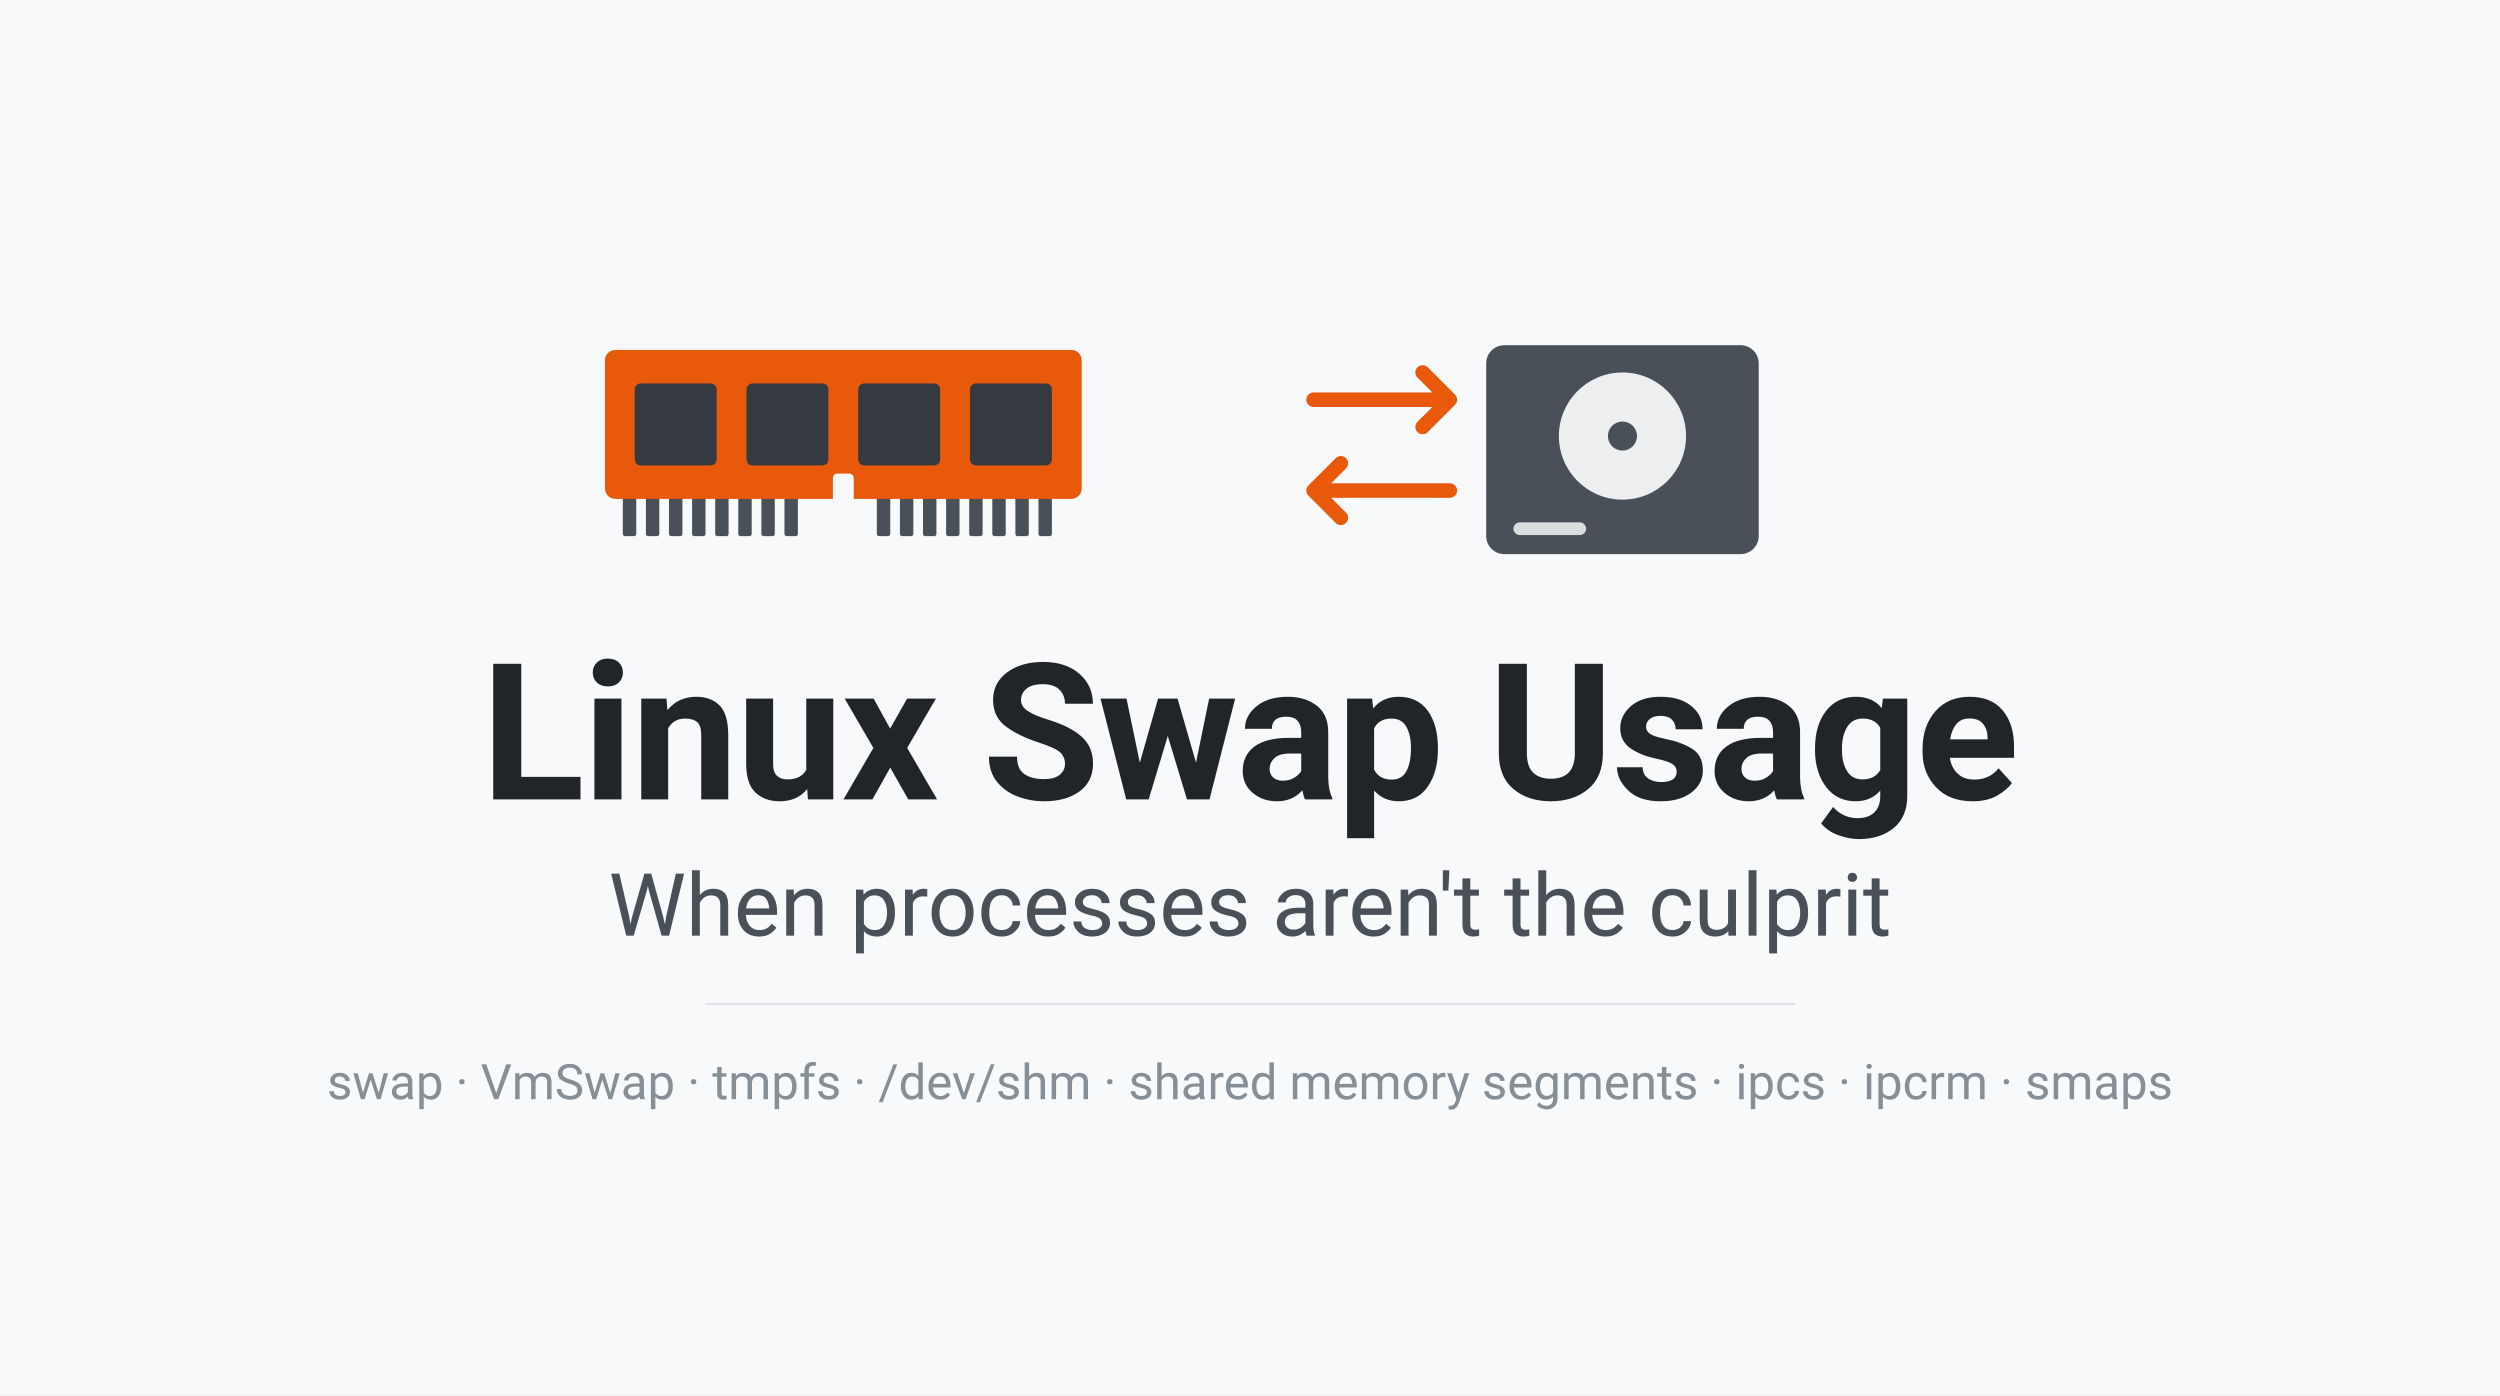
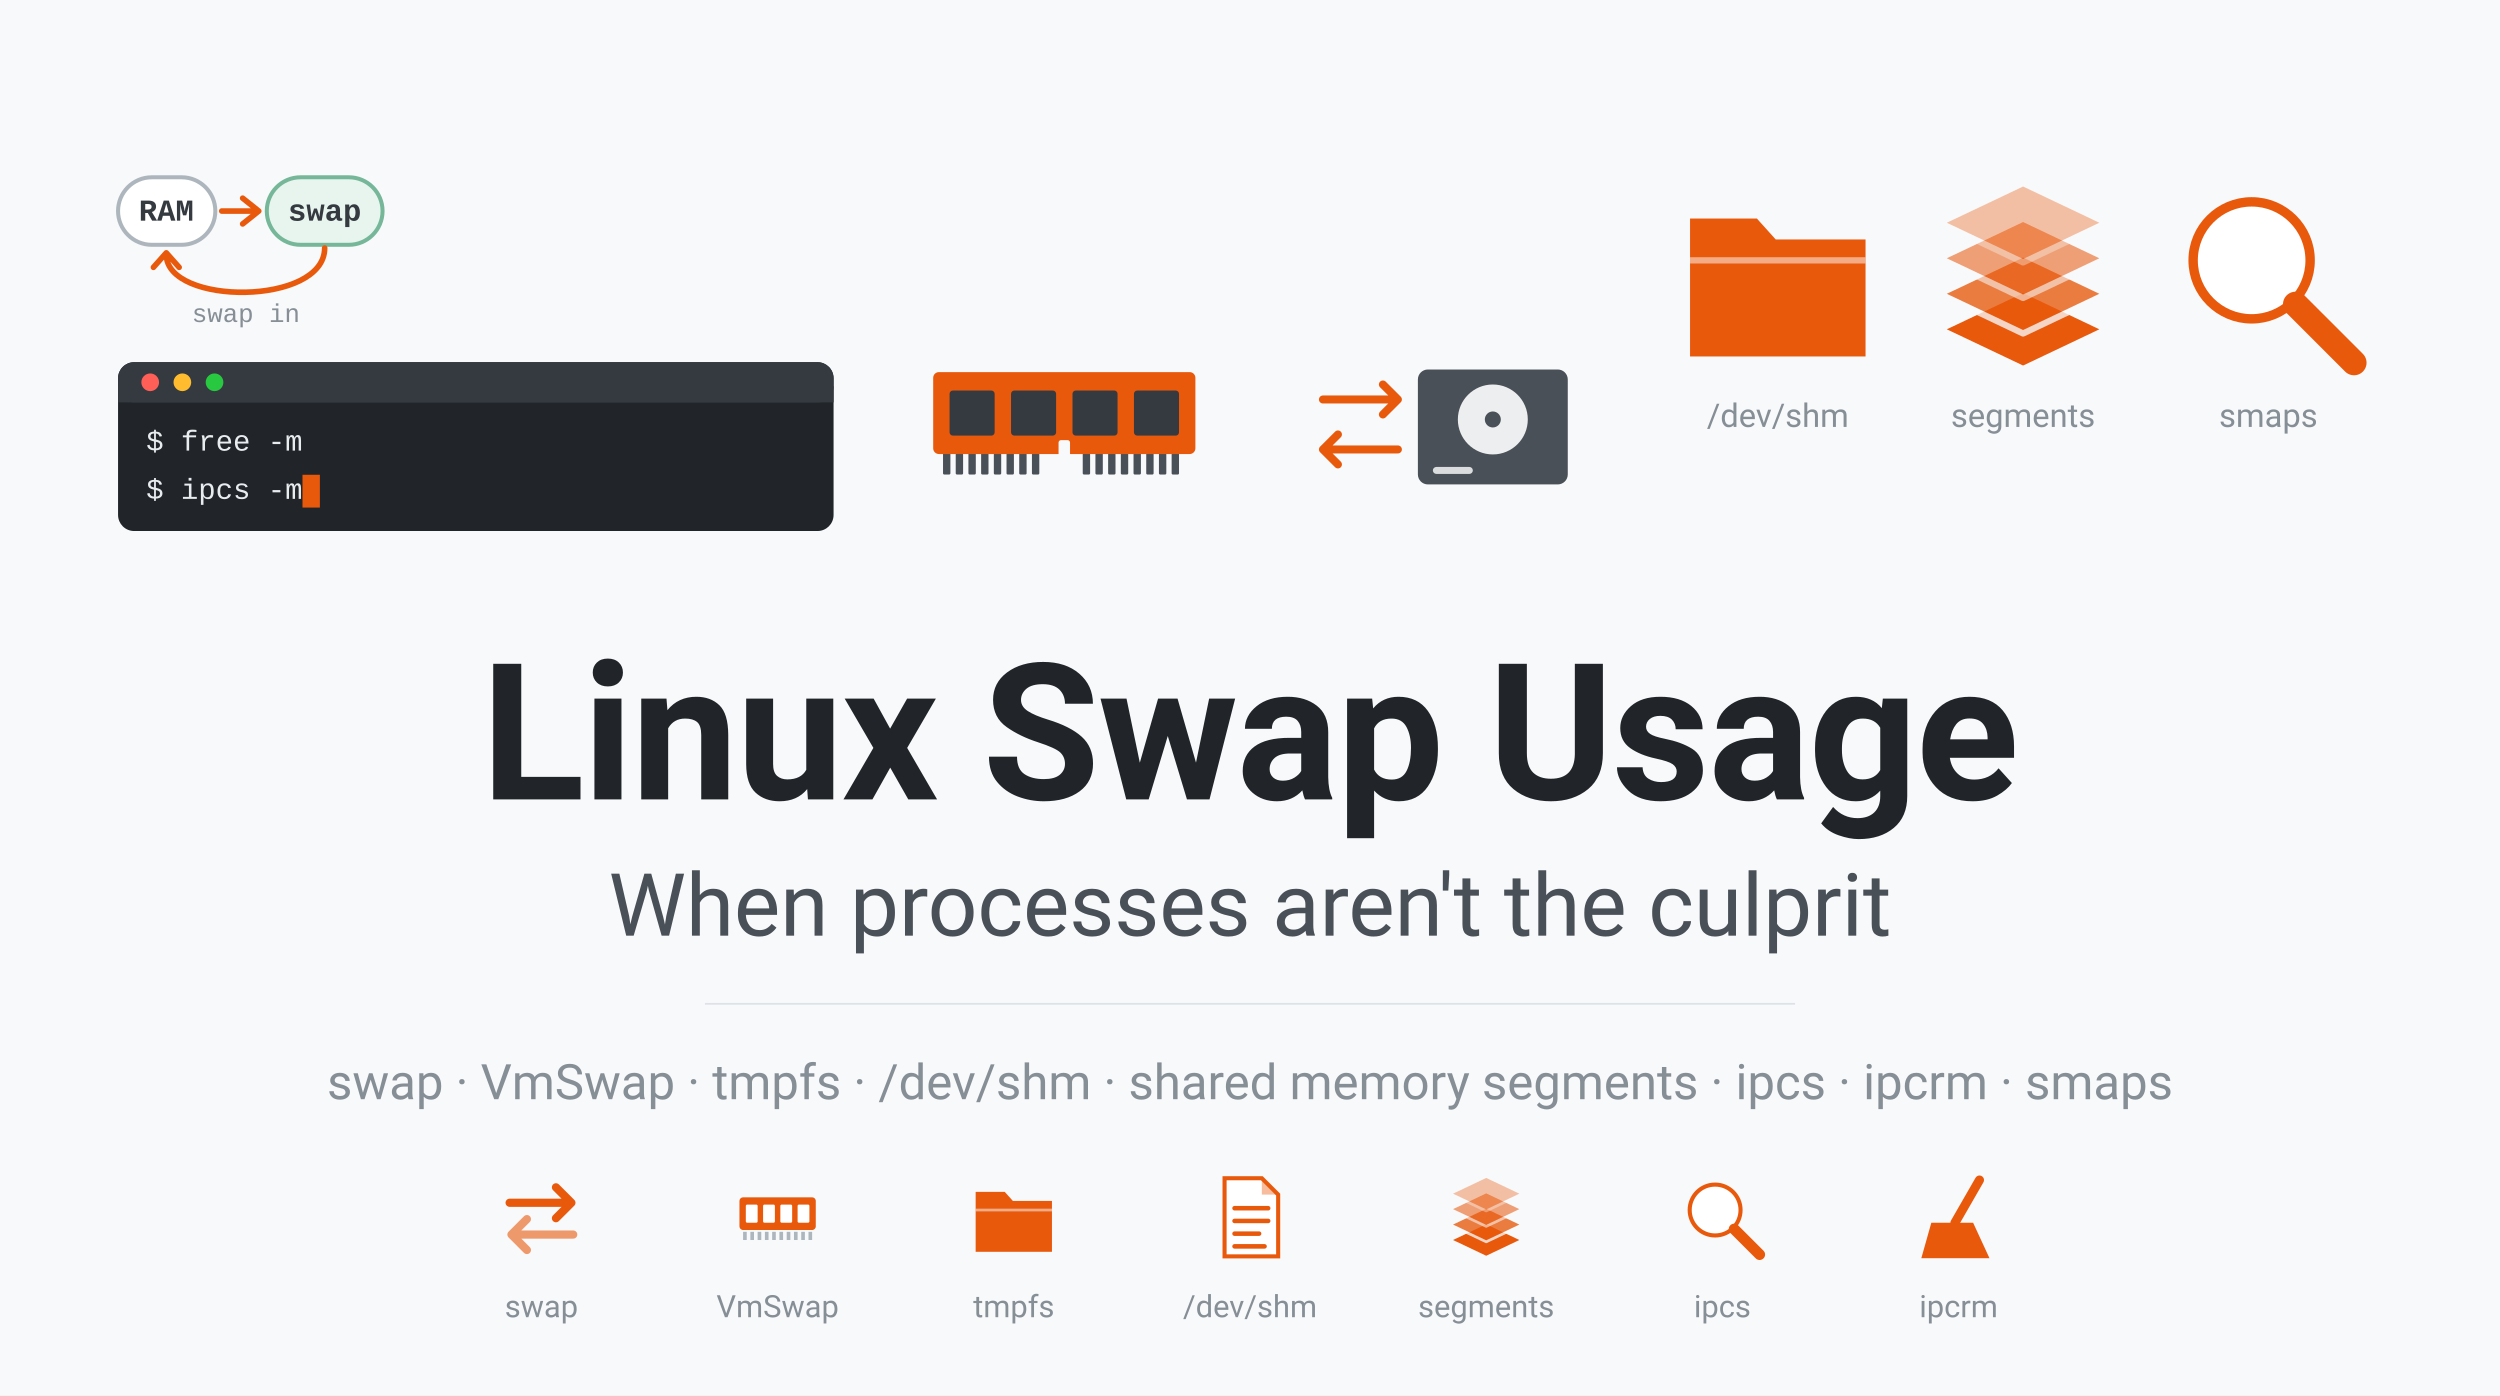
<svg xmlns="http://www.w3.org/2000/svg" width="2752" height="1536" viewBox="0 0 2752 1536" font-family="Roboto, 'Helvetica Neue', Arial, sans-serif" role="img" aria-labelledby="t d">
  <defs>
    <style>
      .bg  { fill: #f8f9fa; }
      .a   { fill: #e8590c; }
      .a2  { fill: #495057; }
      .ink { fill: #343a40; }
      .pap { fill: #ffffff; stroke: #ced4da; stroke-width: 6; }
      .ln  { stroke: #adb5bd; stroke-width: 10; stroke-linecap: round; fill: none; }
      .al  { stroke: #e8590c; stroke-width: 16; stroke-linecap: round; stroke-linejoin: round; fill: none; }
      .wt  { fill: #ffffff; }
      .h   { font-weight: 700; fill: #212529; letter-spacing: -2px; }
      .s   { fill: #495057; }
      .n   { fill: #868e96; }
      .r   { stroke: #dee2e6; stroke-width: 2; }
      @media (prefers-color-scheme: dark) {
        .bg  { fill: #161b22; }
        .ink { fill: #c9d1d9; }
        .pap { fill: #0d1117; stroke: #30363d; }
        .ln  { stroke: #484f58; }
        .h   { fill: #f0f6fc; }
        .s   { fill: #c9d1d9; }
        .n   { fill: #8b949e; }
        .r   { stroke: #30363d; }
      }
    </style>
  </defs>
  <rect class="bg" width="2752" height="1536" />
-   <g transform="translate(-200,90) scale(0.82)">
-     <rect class="a2" x="1080" y="556" width="18" height="54" rx="3" />
-     <rect class="a2" x="1111" y="556" width="18" height="54" rx="3" />
-     <rect class="a2" x="1142" y="556" width="18" height="54" rx="3" />
-     <rect class="a2" x="1173" y="556" width="18" height="54" rx="3" />
-     <rect class="a2" x="1204" y="556" width="18" height="54" rx="3" />
-     <rect class="a2" x="1235" y="556" width="18" height="54" rx="3" />
-     <rect class="a2" x="1266" y="556" width="18" height="54" rx="3" />
-     <rect class="a2" x="1297" y="556" width="18" height="54" rx="3" />
-     <rect class="a2" x="1421" y="556" width="18" height="54" rx="3" />
-     <rect class="a2" x="1452" y="556" width="18" height="54" rx="3" />
-     <rect class="a2" x="1483" y="556" width="18" height="54" rx="3" />
-     <rect class="a2" x="1514" y="556" width="18" height="54" rx="3" />
-     <rect class="a2" x="1545" y="556" width="18" height="54" rx="3" />
-     <rect class="a2" x="1576" y="556" width="18" height="54" rx="3" />
-     <rect class="a2" x="1607" y="556" width="18" height="54" rx="3" />
-     <rect class="a2" x="1638" y="556" width="18" height="54" rx="3" />
-     <rect class="a" x="1056" y="360" width="640" height="200" rx="14" />
-     <rect class="bg" x="1362" y="526" width="28" height="90" rx="6" />
-     <rect class="ink" x="1096" y="405" width="110" height="110" rx="8" />
-     <rect class="ink" x="1246" y="405" width="110" height="110" rx="8" />
-     <rect class="ink" x="1396" y="405" width="110" height="110" rx="8" />
-     <rect class="ink" x="1546" y="405" width="110" height="110" rx="8" />
+   <g id="vignettes">
+     <style>
+   .vf   { fill: #e8590c; }
+   .vs   { stroke: #e8590c; fill: none; stroke-linecap: round; stroke-linejoin: round; }
+   .vs2  { stroke: #e8590c; fill: none; stroke-linecap: round; stroke-linejoin: round; opacity: .6; }
+   .vsw  { stroke: #e8590c; stroke-width: 9; }
+   .vl   { fill: #e8590c; fill-opacity: .18; }
+   .vl2  { fill: #e8590c; fill-opacity: .4; }
+   .vp   { fill: #ffffff; }
+   .vg   { stroke: #ced4da; fill: none; stroke-linecap: round; }
+   .vg2  { fill: #adb5bd; }
+   .vbg  { stroke: #f8f9fa; stroke-width: 6; stroke-linejoin: round; }
+   .vink { fill: #343a40; stroke: #343a40; }
+   .vn   { fill: #868e96; }
+   .var  { stroke: #e8590c; stroke-width: 7; fill: none; stroke-linecap: round; stroke-linejoin: round; }
+   .vpn  { fill: #ffffff; stroke: #adb5bd; stroke-width: 5; }
+   .vpg  { fill: #e8f5ee; stroke: #75b798; stroke-width: 5; }
+   .vpv  { fill: #f3effc; stroke: #a98eda; stroke-width: 5; }
+   .vterm{ fill: #212529; }
+   .vtbar{ fill: #343a40; }
+   .vtx  { fill: #e9ecef; }
+   .vcur { fill: #e8590c; }
+   text.vink { stroke: none; }
+   @media (prefers-color-scheme: dark) {
+     .vp   { fill: #0d1117; }
+     .vg   { stroke: #484f58; }
+     .vbg  { stroke: #161b22; }
+     .vink { fill: #c9d1d9; stroke: #c9d1d9; }
+     .vn   { fill: #8b949e; }
+     .vpn  { fill: #0d1117; stroke: #484f58; }
+     .vpg  { fill: #0f2a1d; stroke: #3d8b63; }
+     .vpv  { fill: #231a3a; stroke: #8a6fc7; }
+     .vterm{ fill: #0d1117; stroke: #30363d; stroke-width: 4; }
+     .vtbar{ fill: #21262d; }
+   }
+ </style>
+     <g transform="translate(-20.5,44.7) scale(0.885)">
+       <rect class="vpn" x="170" y="170" width="121" height="84" rx="42" />
+       <text class="vink" x="230" y="224" text-anchor="middle" font-size="38" font-family="Menlo, Consolas, 'Liberation Mono', monospace" font-weight="700">RAM</text>
+       <path class="var" d="M299,212 H345 M325,196 L345,212 L325,228" />
+       <rect class="vpg" x="355" y="170" width="144" height="84" rx="42" />
+       <text class="vink" x="427" y="224" text-anchor="middle" font-size="38" font-family="Menlo, Consolas, 'Liberation Mono', monospace" font-weight="700">swap</text>
+       <path class="var" d="M427,258 C427,330 230,330 230,266 M214,282 L230,264 L246,282" />
+       <text class="vn" x="329" y="350" text-anchor="middle" font-size="32" font-family="Menlo, Consolas, 'Liberation Mono', monospace">swap in</text>
+       <rect class="vterm" x="170" y="400" width="890" height="210" rx="20" />
+       <rect class="vtbar" x="170" y="400" width="890" height="50" rx="20" />
+       <rect class="vtbar" x="170" y="430" width="890" height="20" />
+       <circle cx="210" cy="425" r="11" fill="#ff5f57" />
+       <circle cx="250" cy="425" r="11" fill="#febc2e" />
+       <circle cx="290" cy="425" r="11" fill="#28c840" />
+       <text class="vtx" x="205" y="510" font-size="36" font-family="Menlo, Consolas, 'Liberation Mono', monospace">$ free -m</text>
+       <text class="vtx" x="205" y="570" font-size="36" font-family="Menlo, Consolas, 'Liberation Mono', monospace">$ ipcs -m<tspan class="vcur"> █</tspan>
+       </text>
+     </g>
+     <g transform="translate(47.0,0.0) scale(1.000)">
+       <g transform="translate(1795,190) scale(1.150)">
+         <path class="vf" d="M16,44 H80 L98,64 H184 V176 H16 Z" />
+         <path d="M16,84 H184" stroke="#fff" stroke-width="6" opacity=".5" />
+       </g>
+       <text class="vn" x="1910" y="470" text-anchor="middle" font-size="36">/dev/shm</text>
+       <g transform="translate(2065,190) scale(1.150)">
+         <path class="vf vbg" d="M20,150 L100,112 L180,150 L100,188 Z" opacity="1" />
+         <path class="vf vbg" d="M20,116 L100,78 L180,116 L100,154 Z" opacity="0.78" />
+         <path class="vf vbg" d="M20,82 L100,44 L180,82 L100,120 Z" opacity="0.56" />
+         <path class="vf vbg" d="M20,48 L100,10 L180,48 L100,86 Z" opacity="0.36" />
+       </g>
+       <text class="vn" x="2180" y="470" text-anchor="middle" font-size="36">segments</text>
+       <g transform="translate(2335,190) scale(1.150)">
+         <circle class="vp vsw" cx="84" cy="84" r="56" stroke-width="18" />
+         <path class="vs" d="M126,126 L182,182" stroke-width="24" />
+       </g>
+       <text class="vn" x="2450" y="470" text-anchor="middle" font-size="36">smaps</text>
+     </g>
+     <g transform="translate(546.0,1290) scale(0.500)">
+       <path class="vs" d="M30,68 H166 M132,34 L166,68 L132,102" stroke-width="18" />
+       <path class="vs2" d="M170,138 H34 M68,104 L34,138 L68,172" stroke-width="18" />
+     </g>
+     <text class="vn" x="596" y="1450" text-anchor="middle" font-size="34">swap</text>
+     <g transform="translate(806.0,1290) scale(0.500)">
+       <rect class="vf" x="16" y="56" width="168" height="72" rx="8" />
+       <rect class="vp" x="30" y="72" width="26" height="40" rx="3" />
+       <rect class="vp" x="68" y="72" width="26" height="40" rx="3" />
+       <rect class="vp" x="106" y="72" width="26" height="40" rx="3" />
+       <rect class="vp" x="144" y="72" width="26" height="40" rx="3" />
+       <rect class="vg2" x="24" y="132" width="8" height="18" />
+       <rect class="vg2" x="40" y="132" width="8" height="18" />
+       <rect class="vg2" x="56" y="132" width="8" height="18" />
+       <rect class="vg2" x="72" y="132" width="8" height="18" />
+       <rect class="vg2" x="88" y="132" width="8" height="18" />
+       <rect class="vg2" x="104" y="132" width="8" height="18" />
+       <rect class="vg2" x="120" y="132" width="8" height="18" />
+       <rect class="vg2" x="136" y="132" width="8" height="18" />
+       <rect class="vg2" x="152" y="132" width="8" height="18" />
+       <rect class="vg2" x="168" y="132" width="8" height="18" />
+     </g>
+     <text class="vn" x="856" y="1450" text-anchor="middle" font-size="34">VmSwap</text>
+     <g transform="translate(1066.0,1290) scale(0.500)">
+       <path class="vf" d="M16,44 H80 L98,64 H184 V176 H16 Z" />
+       <path d="M16,84 H184" stroke="#fff" stroke-width="6" opacity=".5" />
+     </g>
+     <text class="vn" x="1116" y="1450" text-anchor="middle" font-size="34">tmpfs</text>
+     <g transform="translate(1326.0,1290) scale(0.500)">
+       <path class="vp vsw" d="M44,14 H126 L162,50 V186 H44 Z" />
+       <path class="vl2" d="M126,14 V50 H162 Z" />
+       <path class="vs" d="M66,80 H140 M66,108 H140 M66,136 H120 M66,164 H132" stroke-width="10" />
+     </g>
+     <text class="vn" x="1376" y="1450" text-anchor="middle" font-size="34">/dev/shm</text>
+     <g transform="translate(1586.0,1290) scale(0.500)">
+       <path class="vf vbg" d="M20,150 L100,112 L180,150 L100,188 Z" opacity="1" />
+       <path class="vf vbg" d="M20,116 L100,78 L180,116 L100,154 Z" opacity="0.78" />
+       <path class="vf vbg" d="M20,82 L100,44 L180,82 L100,120 Z" opacity="0.56" />
+       <path class="vf vbg" d="M20,48 L100,10 L180,48 L100,86 Z" opacity="0.36" />
+     </g>
+     <text class="vn" x="1636" y="1450" text-anchor="middle" font-size="34">segments</text>
+     <g transform="translate(1846.0,1290) scale(0.500)">
+       <circle class="vp vsw" cx="84" cy="84" r="56" stroke-width="18" />
+       <path class="vs" d="M126,126 L182,182" stroke-width="24" />
+     </g>
+     <text class="vn" x="1896" y="1450" text-anchor="middle" font-size="34">ipcs</text>
+     <g transform="translate(2106.0,1290) scale(0.500)">
+       <path class="vs" d="M146,18 L92,112" stroke-width="20" />
+       <path class="vf" d="M40,112 H132 L168,190 H18 Z" />
+     </g>
+     <text class="vn" x="2156" y="1450" text-anchor="middle" font-size="34">ipcrm</text>
  </g>
-   <rect class="a2" x="1636" y="380" width="300" height="230" rx="20" />
-   <circle class="wt" cx="1786" cy="480" r="70" opacity="0.9" />
-   <circle class="a2" cx="1786" cy="480" r="16" />
-   <rect class="wt" x="1666" y="575" width="80" height="14" rx="7" opacity="0.8" />
-   <path class="al" d="M1446,440 H1596 M1566,410 L1596,440 L1566,470" />
-   <path class="al" d="M1596,540 H1446 M1476,510 L1446,540 L1476,570" />
+   <g transform="translate(661.0,197.75) scale(0.55)">
+     <g transform="translate(-200,90) scale(0.82)">
+       <rect class="a2" x="1080" y="556" width="18" height="54" rx="3" />
+       <rect class="a2" x="1111" y="556" width="18" height="54" rx="3" />
+       <rect class="a2" x="1142" y="556" width="18" height="54" rx="3" />
+       <rect class="a2" x="1173" y="556" width="18" height="54" rx="3" />
+       <rect class="a2" x="1204" y="556" width="18" height="54" rx="3" />
+       <rect class="a2" x="1235" y="556" width="18" height="54" rx="3" />
+       <rect class="a2" x="1266" y="556" width="18" height="54" rx="3" />
+       <rect class="a2" x="1297" y="556" width="18" height="54" rx="3" />
+       <rect class="a2" x="1421" y="556" width="18" height="54" rx="3" />
+       <rect class="a2" x="1452" y="556" width="18" height="54" rx="3" />
+       <rect class="a2" x="1483" y="556" width="18" height="54" rx="3" />
+       <rect class="a2" x="1514" y="556" width="18" height="54" rx="3" />
+       <rect class="a2" x="1545" y="556" width="18" height="54" rx="3" />
+       <rect class="a2" x="1576" y="556" width="18" height="54" rx="3" />
+       <rect class="a2" x="1607" y="556" width="18" height="54" rx="3" />
+       <rect class="a2" x="1638" y="556" width="18" height="54" rx="3" />
+       <rect class="a" x="1056" y="360" width="640" height="200" rx="14" />
+       <rect class="bg" x="1362" y="526" width="28" height="90" rx="6" />
+       <rect class="ink" x="1096" y="405" width="110" height="110" rx="8" />
+       <rect class="ink" x="1246" y="405" width="110" height="110" rx="8" />
+       <rect class="ink" x="1396" y="405" width="110" height="110" rx="8" />
+       <rect class="ink" x="1546" y="405" width="110" height="110" rx="8" />
+     </g>
+     <rect class="a2" x="1636" y="380" width="300" height="230" rx="20" />
+     <circle class="wt" cx="1786" cy="480" r="70" opacity="0.9" />
+     <circle class="a2" cx="1786" cy="480" r="16" />
+     <rect class="wt" x="1666" y="575" width="80" height="14" rx="7" opacity="0.8" />
+     <path class="al" d="M1446,440 H1596 M1566,410 L1596,440 L1566,470" />
+     <path class="al" d="M1596,540 H1446 M1476,510 L1446,540 L1476,570" />
+   </g>
  <text class="h" x="1376" y="880" text-anchor="middle" font-size="210">Linux Swap Usage</text>
  <text class="s" x="1376" y="1030" text-anchor="middle" font-size="96">When processes aren't the culprit</text>
  <line class="r" x1="776" y1="1105" x2="1976" y2="1105" />
  <text class="n" x="1376" y="1210" text-anchor="middle" font-size="54">swap · VmSwap · tmpfs · /dev/shm · shared memory segments · ipcs · ipcrm · smaps</text>
</svg>
